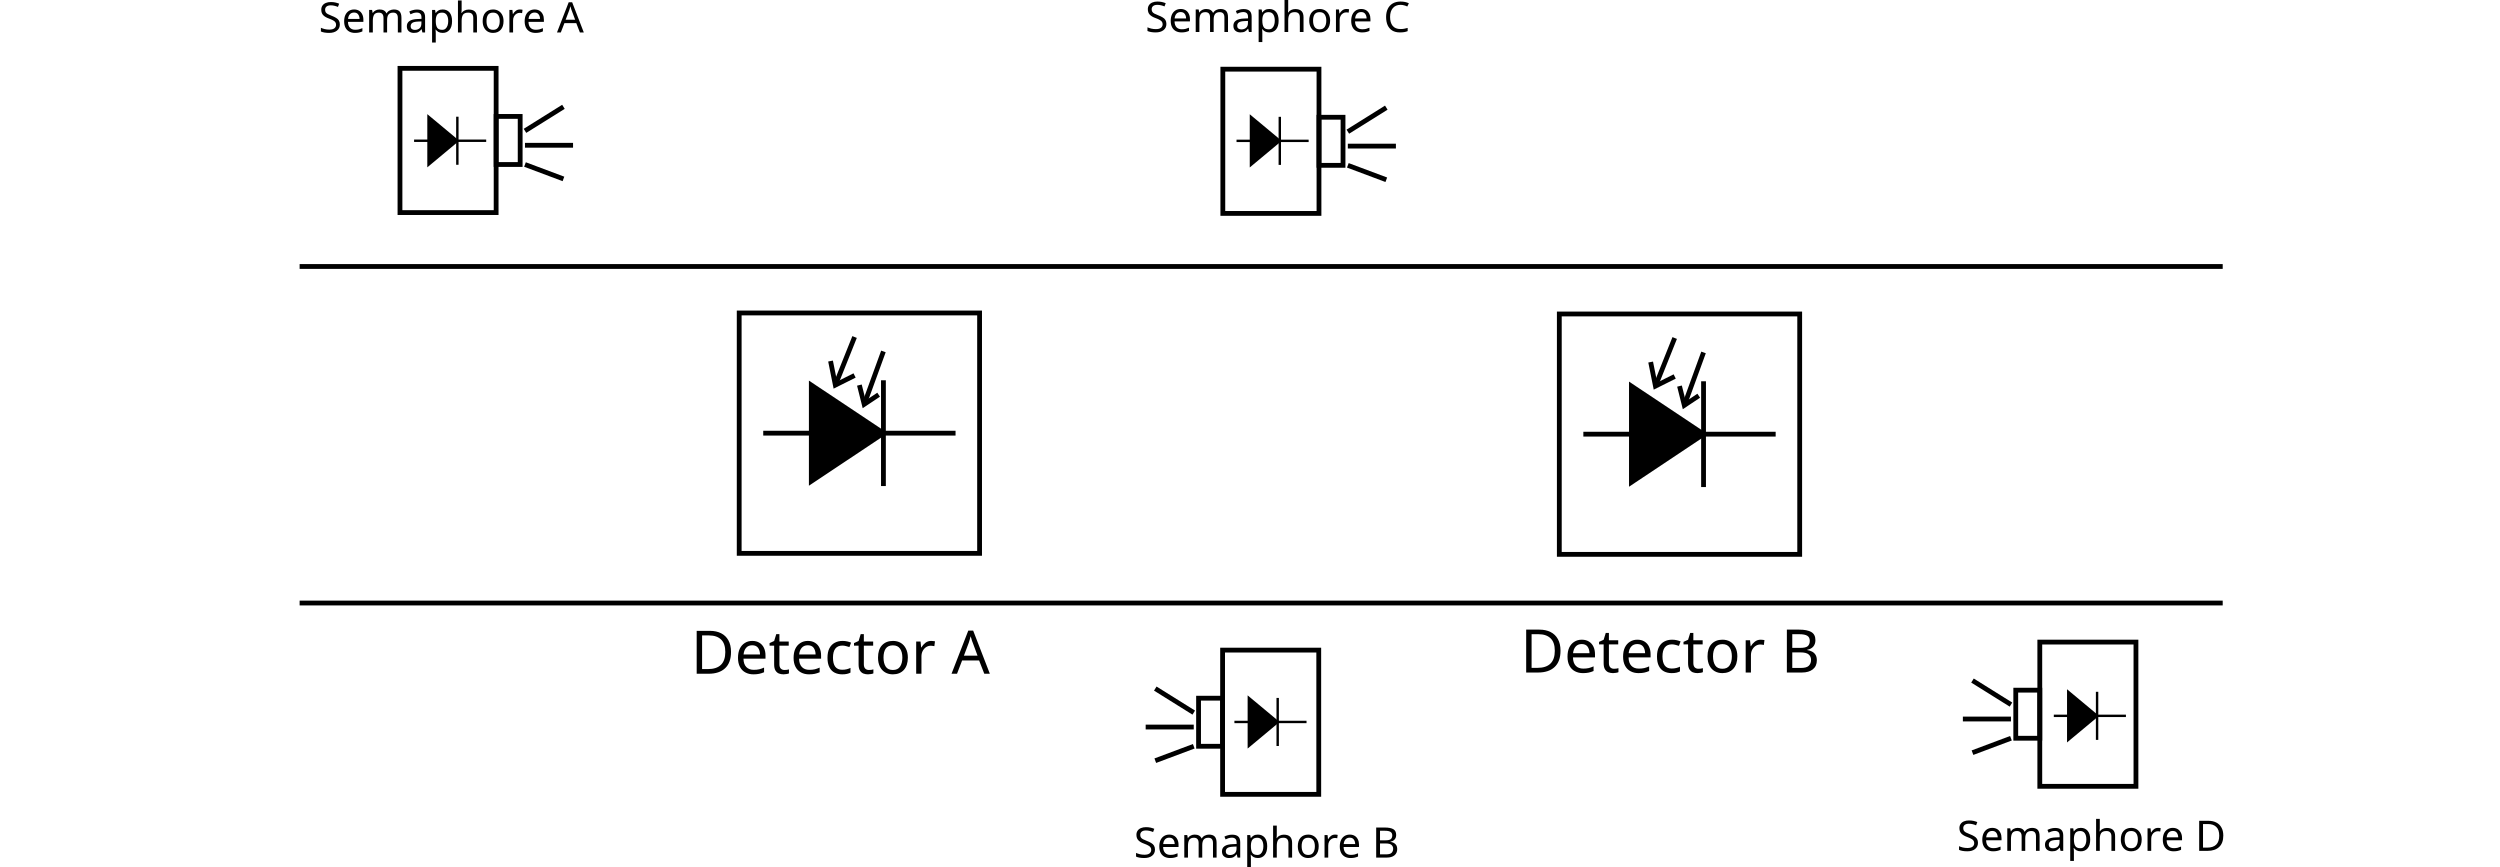
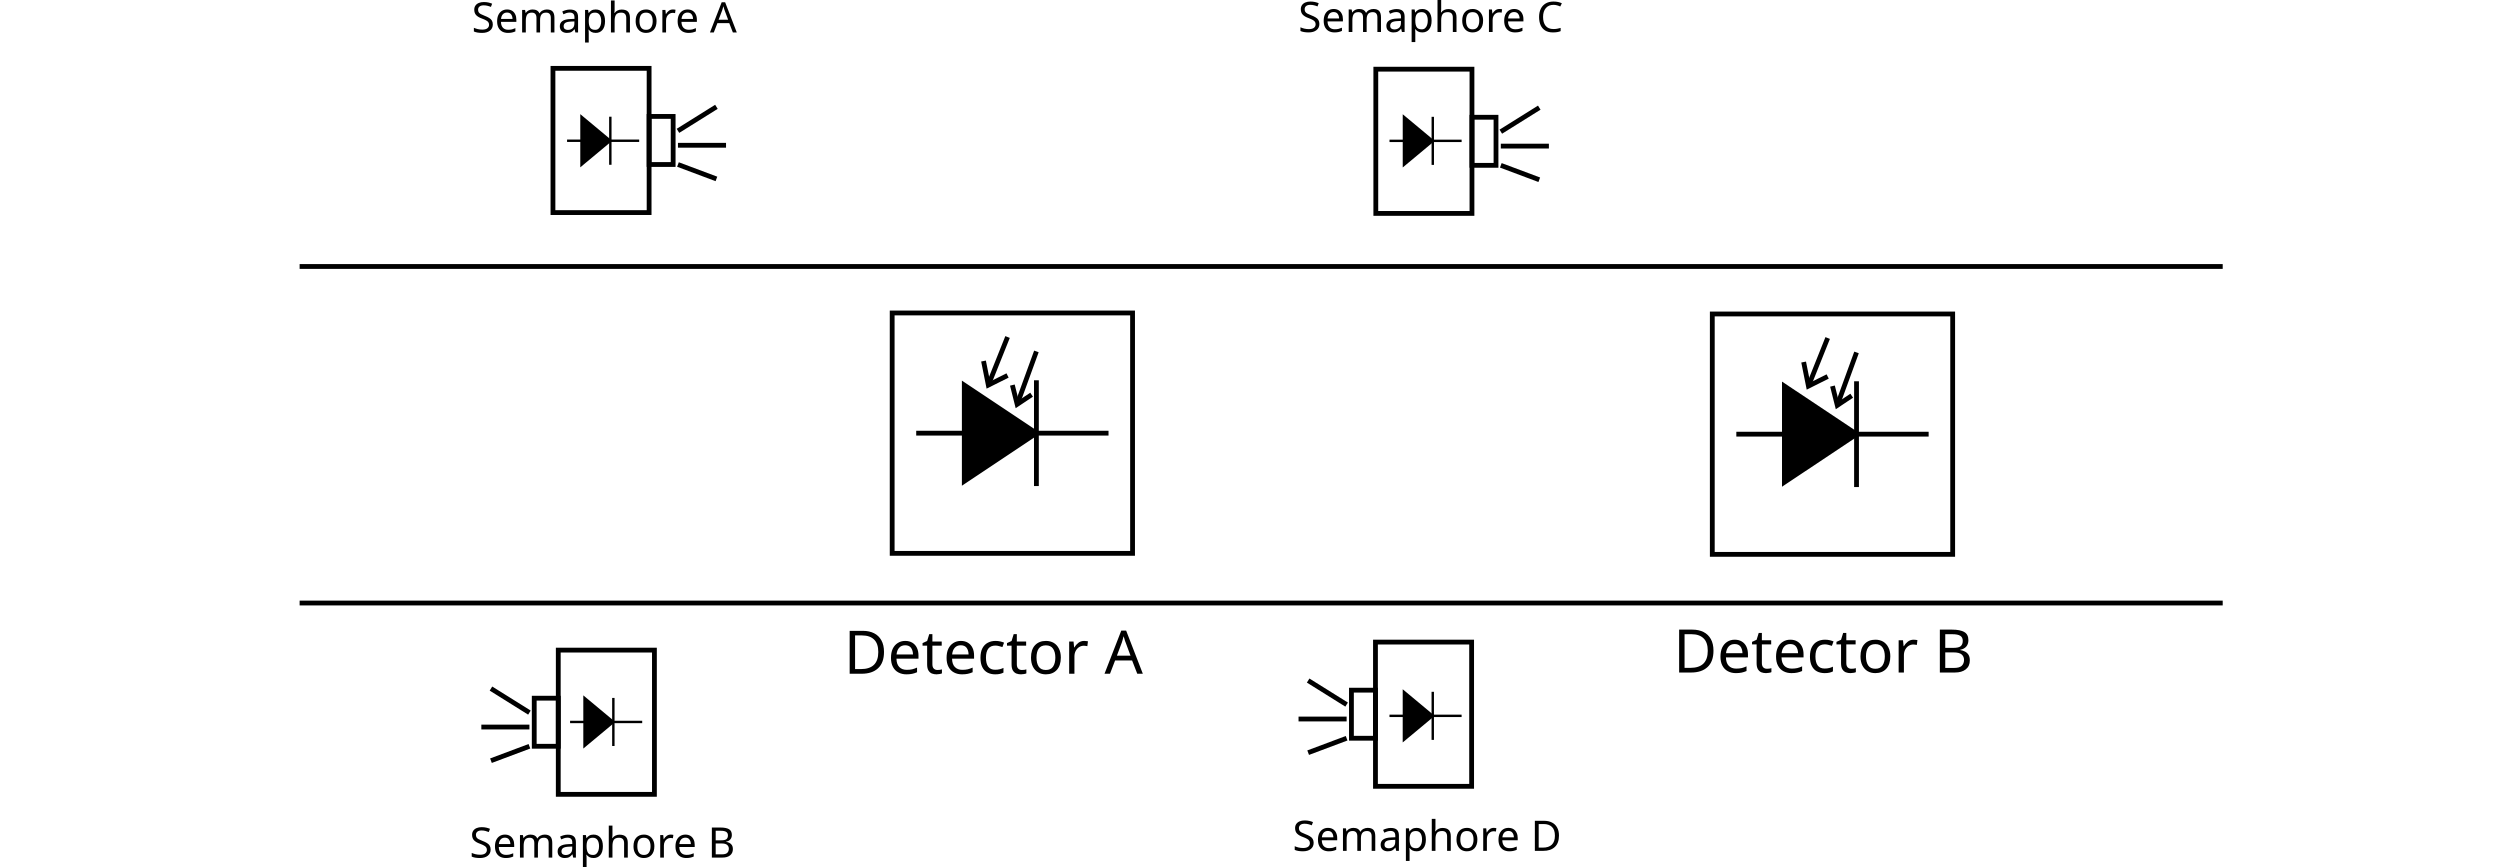
<svg xmlns="http://www.w3.org/2000/svg" width="146.756mm" height="50.855mm" viewBox="0 0 520 180.194" id="svg2" version="1.1">
  <defs id="defs4" />
  <g id="layer1" transform="translate(-246.4721,-437.7564)">
    <path style="color:#000000;font-style:normal;font-variant:normal;font-weight:normal;font-stretch:normal;font-size:medium;line-height:normal;font-family:sans-serif;text-indent:0;text-align:start;text-decoration:none;text-decoration-line:none;text-decoration-style:solid;text-decoration-color:#000000;letter-spacing:normal;word-spacing:normal;text-transform:none;direction:ltr;block-progression:tb;writing-mode:lr-tb;baseline-shift:baseline;text-anchor:start;white-space:normal;clip-rule:nonzero;display:inline;overflow:visible;visibility:visible;opacity:1;isolation:auto;mix-blend-mode:normal;color-interpolation:sRGB;color-interpolation-filters:linearRGB;solid-color:#000000;solid-opacity:1;fill:none;fill-opacity:1;fill-rule:evenodd;stroke:none;stroke-width:1px;stroke-linecap:butt;stroke-linejoin:miter;stroke-miterlimit:4;stroke-dasharray:none;stroke-dashoffset:0;stroke-opacity:1;color-rendering:auto;image-rendering:auto;shape-rendering:auto;text-rendering:auto;enable-background:accumulate" d="m 246.472,472.684 0,1 520,0 0,-1 -520,0 z" id="path3354" />
    <path style="fill:none;fill-rule:evenodd;stroke:#000000;stroke-width:1px;stroke-linecap:butt;stroke-linejoin:miter;stroke-opacity:1" d="m 308.794,493.185 400,0" id="path4174" />
    <path style="fill:none;fill-rule:evenodd;stroke:#000000;stroke-width:1px;stroke-linecap:butt;stroke-linejoin:miter;stroke-opacity:1" d="m 308.794,563.185 400,0" id="path4178" />
-     <rect style="fill:none;fill-opacity:1;stroke:#000000;stroke-opacity:1" id="rect4180" width="50" height="50" x="400.225" y="502.854" />
-     <path style="fill:none;fill-rule:evenodd;stroke:#000000;stroke-width:1px;stroke-linecap:butt;stroke-linejoin:miter;stroke-opacity:1" d="m 405.225,527.854 40,0" id="path4182" />
-     <path style="fill:#000000;fill-opacity:1;fill-rule:evenodd;stroke:#000000;stroke-width:1px;stroke-linecap:butt;stroke-linejoin:miter;stroke-opacity:1" d="m 415.225,517.854 0,20 15,-10 z" id="path4184" />
-     <path style="fill:none;fill-rule:evenodd;stroke:#000000;stroke-width:1px;stroke-linecap:butt;stroke-linejoin:miter;stroke-opacity:1" d="m 430.225,516.854 0,22" id="path4200" />
-     <path style="fill:none;fill-rule:evenodd;stroke:#000000;stroke-width:1px;stroke-linecap:butt;stroke-linejoin:miter;stroke-opacity:1" d="m 420.225,517.854 4,-10" id="path4202" />
-     <path style="fill:none;fill-rule:evenodd;stroke:#000000;stroke-width:1px;stroke-linecap:butt;stroke-linejoin:miter;stroke-opacity:1" d="m 419.225,512.854 1,5 4,-2" id="path4206" />
-     <path style="fill:none;fill-rule:evenodd;stroke:#000000;stroke-width:1px;stroke-linecap:butt;stroke-linejoin:miter;stroke-opacity:1" d="m 426.225,521.854 4,-11" id="path4208" />
-     <path style="fill:none;fill-rule:evenodd;stroke:#000000;stroke-width:1px;stroke-linecap:butt;stroke-linejoin:miter;stroke-opacity:1" d="m 425.225,517.854 1,4 3,-2" id="path4210" />
-     <rect style="fill:none;fill-opacity:1;stroke:#000000;stroke-opacity:1" id="rect4180-3" width="50" height="50" x="570.809" y="503.063" />
-     <path style="fill:none;fill-rule:evenodd;stroke:#000000;stroke-width:1px;stroke-linecap:butt;stroke-linejoin:miter;stroke-opacity:1" d="m 575.809,528.063 40,0" id="path4182-8" />
-     <path style="fill:#000000;fill-opacity:1;fill-rule:evenodd;stroke:#000000;stroke-width:1px;stroke-linecap:butt;stroke-linejoin:miter;stroke-opacity:1" d="m 585.809,518.063 0,20 15,-10 z" id="path4184-8" />
-     <path style="fill:none;fill-rule:evenodd;stroke:#000000;stroke-width:1px;stroke-linecap:butt;stroke-linejoin:miter;stroke-opacity:1" d="m 600.809,517.063 0,22" id="path4200-8" />
-     <path style="fill:none;fill-rule:evenodd;stroke:#000000;stroke-width:1px;stroke-linecap:butt;stroke-linejoin:miter;stroke-opacity:1" d="m 590.809,518.063 4,-10" id="path4202-2" />
-     <path style="fill:none;fill-rule:evenodd;stroke:#000000;stroke-width:1px;stroke-linecap:butt;stroke-linejoin:miter;stroke-opacity:1" d="m 589.809,513.063 1,5 4,-2" id="path4206-7" />
-     <path style="fill:none;fill-rule:evenodd;stroke:#000000;stroke-width:1px;stroke-linecap:butt;stroke-linejoin:miter;stroke-opacity:1" d="m 596.809,522.063 4,-11" id="path4208-0" />
-     <path style="fill:none;fill-rule:evenodd;stroke:#000000;stroke-width:1px;stroke-linecap:butt;stroke-linejoin:miter;stroke-opacity:1" d="m 595.809,518.063 1,4 3,-2" id="path4210-8" />
-     <rect style="fill:none;fill-opacity:1;stroke:#000000;stroke-opacity:1" id="rect4248" width="20" height="30" x="670.75" y="571.311" />
-     <rect style="fill:none;fill-opacity:1;stroke:#000000;stroke-opacity:1" id="rect4252" width="5" height="10" x="665.75" y="581.311" />
-     <path style="fill:none;fill-rule:evenodd;stroke:#000000;stroke-width:1px;stroke-linecap:butt;stroke-linejoin:miter;stroke-opacity:1" d="m 664.75,584.311 -8,-5" id="path4254" />
-     <path style="fill:none;fill-rule:evenodd;stroke:#000000;stroke-width:1px;stroke-linecap:butt;stroke-linejoin:miter;stroke-opacity:1" d="m 654.75,587.311 10,0" id="path4256" />
-     <path style="fill:none;fill-rule:evenodd;stroke:#000000;stroke-width:1px;stroke-linecap:butt;stroke-linejoin:miter;stroke-opacity:1" d="m 664.75,591.311 -8,3" id="path4258" />
-     <rect style="fill:none;fill-opacity:1;stroke:#000000;stroke-opacity:1" id="rect4248-7" width="20" height="30" x="-349.667" y="451.973" transform="scale(-1,1)" />
-     <rect style="fill:none;fill-opacity:1;stroke:#000000;stroke-opacity:1" id="rect4252-4" width="5" height="10" x="-354.667" y="461.973" transform="scale(-1,1)" />
-     <path style="fill:none;fill-rule:evenodd;stroke:#000000;stroke-width:1px;stroke-linecap:butt;stroke-linejoin:miter;stroke-opacity:1" d="m 355.667,464.973 8,-5" id="path4254-0" />
-     <path style="fill:none;fill-rule:evenodd;stroke:#000000;stroke-width:1px;stroke-linecap:butt;stroke-linejoin:miter;stroke-opacity:1" d="m 365.667,467.973 -10,0" id="path4256-2" />
-     <path style="fill:none;fill-rule:evenodd;stroke:#000000;stroke-width:1px;stroke-linecap:butt;stroke-linejoin:miter;stroke-opacity:1" d="m 355.667,471.973 8,3" id="path4258-7" />
-     <rect style="fill:none;fill-opacity:1;stroke:#000000;stroke-opacity:1" id="rect4248-1" width="20" height="30" x="500.772" y="572.98" />
-     <rect style="fill:none;fill-opacity:1;stroke:#000000;stroke-opacity:1" id="rect4252-5" width="5" height="10" x="495.772" y="582.98" />
-     <path style="fill:none;fill-rule:evenodd;stroke:#000000;stroke-width:1px;stroke-linecap:butt;stroke-linejoin:miter;stroke-opacity:1" d="m 494.772,585.98 -8,-5" id="path4254-3" />
-     <path style="fill:none;fill-rule:evenodd;stroke:#000000;stroke-width:1px;stroke-linecap:butt;stroke-linejoin:miter;stroke-opacity:1" d="m 484.772,588.98 10,0" id="path4256-6" />
-     <path style="fill:none;fill-rule:evenodd;stroke:#000000;stroke-width:1px;stroke-linecap:butt;stroke-linejoin:miter;stroke-opacity:1" d="m 494.772,592.98 -8,3" id="path4258-72" />
-     <rect style="fill:none;fill-opacity:1;stroke:#000000;stroke-opacity:1" id="rect4248-7-0" width="20" height="30" x="-520.821" y="452.146" transform="scale(-1,1)" />
-     <rect style="fill:none;fill-opacity:1;stroke:#000000;stroke-opacity:1" id="rect4252-4-1" width="5" height="10" x="-525.821" y="462.146" transform="scale(-1,1)" />
-     <path style="fill:none;fill-rule:evenodd;stroke:#000000;stroke-width:1px;stroke-linecap:butt;stroke-linejoin:miter;stroke-opacity:1" d="m 526.821,465.146 8,-5" id="path4254-0-1" />
-     <path style="fill:none;fill-rule:evenodd;stroke:#000000;stroke-width:1px;stroke-linecap:butt;stroke-linejoin:miter;stroke-opacity:1" d="m 536.821,468.146 -10,0" id="path4256-2-1" />
-     <path style="fill:none;fill-rule:evenodd;stroke:#000000;stroke-width:1px;stroke-linecap:butt;stroke-linejoin:miter;stroke-opacity:1" d="m 526.821,472.146 8,3" id="path4258-7-0" />
-     <path style="fill:none;fill-rule:evenodd;stroke:#000000;stroke-width:0.5;stroke-linecap:butt;stroke-linejoin:miter;stroke-miterlimit:4;stroke-dasharray:none;stroke-opacity:1" d="m 332.601,467.031 15,0" id="path4329" />
-     <path style="fill:#000000;fill-opacity:1;fill-rule:evenodd;stroke:#000000;stroke-width:0.5;stroke-linecap:butt;stroke-linejoin:miter;stroke-miterlimit:4;stroke-dasharray:none;stroke-opacity:1" d="m 335.601,462.031 0,10 6,-5 z" id="path4331" />
-     <path style="fill:none;fill-rule:evenodd;stroke:#000000;stroke-width:0.5;stroke-linecap:butt;stroke-linejoin:miter;stroke-miterlimit:4;stroke-dasharray:none;stroke-opacity:1" d="m 341.601,462.031 0,10" id="path4333" />
-     <path style="fill:none;fill-rule:evenodd;stroke:#000000;stroke-width:0.5;stroke-linecap:butt;stroke-linejoin:miter;stroke-miterlimit:4;stroke-dasharray:none;stroke-opacity:1" d="m 503.67,467.055 15,0" id="path4329-2" />
-     <path style="fill:#000000;fill-opacity:1;fill-rule:evenodd;stroke:#000000;stroke-width:0.5;stroke-linecap:butt;stroke-linejoin:miter;stroke-miterlimit:4;stroke-dasharray:none;stroke-opacity:1" d="m 506.67,462.055 0,10 6,-5 z" id="path4331-3" />
-     <path style="fill:none;fill-rule:evenodd;stroke:#000000;stroke-width:0.5;stroke-linecap:butt;stroke-linejoin:miter;stroke-miterlimit:4;stroke-dasharray:none;stroke-opacity:1" d="m 512.67,462.055 0,10" id="path4333-6" />
-     <path style="fill:none;fill-rule:evenodd;stroke:#000000;stroke-width:0.5;stroke-linecap:butt;stroke-linejoin:miter;stroke-miterlimit:4;stroke-dasharray:none;stroke-opacity:1" d="m 503.23,587.924 15,0" id="path4329-2-8" />
-     <path style="fill:#000000;fill-opacity:1;fill-rule:evenodd;stroke:#000000;stroke-width:0.5;stroke-linecap:butt;stroke-linejoin:miter;stroke-miterlimit:4;stroke-dasharray:none;stroke-opacity:1" d="m 506.23,582.924 0,10 6,-5 z" id="path4331-3-4" />
-     <path style="fill:none;fill-rule:evenodd;stroke:#000000;stroke-width:0.5;stroke-linecap:butt;stroke-linejoin:miter;stroke-miterlimit:4;stroke-dasharray:none;stroke-opacity:1" d="m 512.23,582.924 0,10" id="path4333-6-3" />
-     <path style="fill:none;fill-rule:evenodd;stroke:#000000;stroke-width:0.5;stroke-linecap:butt;stroke-linejoin:miter;stroke-miterlimit:4;stroke-dasharray:none;stroke-opacity:1" d="m 673.665,586.652 15,0" id="path4329-2-8-6" />
-     <path style="fill:#000000;fill-opacity:1;fill-rule:evenodd;stroke:#000000;stroke-width:0.5;stroke-linecap:butt;stroke-linejoin:miter;stroke-miterlimit:4;stroke-dasharray:none;stroke-opacity:1" d="m 676.665,581.652 0,10 6,-5 z" id="path4331-3-4-9" />
-     <path style="fill:none;fill-rule:evenodd;stroke:#000000;stroke-width:0.5;stroke-linecap:butt;stroke-linejoin:miter;stroke-miterlimit:4;stroke-dasharray:none;stroke-opacity:1" d="m 682.665,581.652 0,10" id="path4333-6-3-1" />
-     <text xml:space="preserve" style="font-style:normal;font-weight:normal;font-size:12.5px;line-height:125%;font-family:sans-serif;letter-spacing:0px;word-spacing:0px;fill:#000000;fill-opacity:1;stroke:none;stroke-width:1px;stroke-linecap:butt;stroke-linejoin:miter;stroke-opacity:1" x="312.767" y="444.506" id="text4398">
-       <tspan id="tspan4400" x="312.767" y="444.506" style="font-size:8.75px">Semaphore A</tspan>
+     <rect style="fill:none;fill-opacity:1;stroke:#000000;stroke-opacity:1" id="rect4180" width="50" height="50" x="432.044" y="502.854" />
+     <path style="fill:none;fill-rule:evenodd;stroke:#000000;stroke-width:1px;stroke-linecap:butt;stroke-linejoin:miter;stroke-opacity:1" d="m 437.044,527.854 40,0" id="path4182" />
+     <path style="fill:#000000;fill-opacity:1;fill-rule:evenodd;stroke:#000000;stroke-width:1px;stroke-linecap:butt;stroke-linejoin:miter;stroke-opacity:1" d="m 447.044,517.854 0,20 15,-10 z" id="path4184" />
+     <path style="fill:none;fill-rule:evenodd;stroke:#000000;stroke-width:1px;stroke-linecap:butt;stroke-linejoin:miter;stroke-opacity:1" d="m 462.044,516.854 0,22" id="path4200" />
+     <path style="fill:none;fill-rule:evenodd;stroke:#000000;stroke-width:1px;stroke-linecap:butt;stroke-linejoin:miter;stroke-opacity:1" d="m 452.044,517.854 4,-10" id="path4202" />
+     <path style="fill:none;fill-rule:evenodd;stroke:#000000;stroke-width:1px;stroke-linecap:butt;stroke-linejoin:miter;stroke-opacity:1" d="m 451.044,512.854 1,5 4,-2" id="path4206" />
+     <path style="fill:none;fill-rule:evenodd;stroke:#000000;stroke-width:1px;stroke-linecap:butt;stroke-linejoin:miter;stroke-opacity:1" d="m 458.044,521.854 4,-11" id="path4208" />
+     <path style="fill:none;fill-rule:evenodd;stroke:#000000;stroke-width:1px;stroke-linecap:butt;stroke-linejoin:miter;stroke-opacity:1" d="m 457.044,517.854 1,4 3,-2" id="path4210" />
+     <rect style="fill:none;fill-opacity:1;stroke:#000000;stroke-opacity:1" id="rect4180-3" width="50" height="50" x="602.629" y="503.063" />
+     <path style="fill:none;fill-rule:evenodd;stroke:#000000;stroke-width:1px;stroke-linecap:butt;stroke-linejoin:miter;stroke-opacity:1" d="m 607.629,528.063 40,0" id="path4182-8" />
+     <path style="fill:#000000;fill-opacity:1;fill-rule:evenodd;stroke:#000000;stroke-width:1px;stroke-linecap:butt;stroke-linejoin:miter;stroke-opacity:1" d="m 617.629,518.063 0,20 15,-10 z" id="path4184-8" />
+     <path style="fill:none;fill-rule:evenodd;stroke:#000000;stroke-width:1px;stroke-linecap:butt;stroke-linejoin:miter;stroke-opacity:1" d="m 632.629,517.063 0,22" id="path4200-8" />
+     <path style="fill:none;fill-rule:evenodd;stroke:#000000;stroke-width:1px;stroke-linecap:butt;stroke-linejoin:miter;stroke-opacity:1" d="m 622.629,518.063 4,-10" id="path4202-2" />
+     <path style="fill:none;fill-rule:evenodd;stroke:#000000;stroke-width:1px;stroke-linecap:butt;stroke-linejoin:miter;stroke-opacity:1" d="m 621.629,513.063 1,5 4,-2" id="path4206-7" />
+     <path style="fill:none;fill-rule:evenodd;stroke:#000000;stroke-width:1px;stroke-linecap:butt;stroke-linejoin:miter;stroke-opacity:1" d="m 628.629,522.063 4,-11" id="path4208-0" />
+     <path style="fill:none;fill-rule:evenodd;stroke:#000000;stroke-width:1px;stroke-linecap:butt;stroke-linejoin:miter;stroke-opacity:1" d="m 627.629,518.063 1,4 3,-2" id="path4210-8" />
+     <rect style="fill:none;fill-opacity:1;stroke:#000000;stroke-opacity:1" id="rect4248" width="20" height="30" x="532.57" y="571.311" />
+     <rect style="fill:none;fill-opacity:1;stroke:#000000;stroke-opacity:1" id="rect4252" width="5" height="10" x="527.57" y="581.311" />
+     <path style="fill:none;fill-rule:evenodd;stroke:#000000;stroke-width:1px;stroke-linecap:butt;stroke-linejoin:miter;stroke-opacity:1" d="m 526.569,584.311 -8,-5" id="path4254" />
+     <path style="fill:none;fill-rule:evenodd;stroke:#000000;stroke-width:1px;stroke-linecap:butt;stroke-linejoin:miter;stroke-opacity:1" d="m 516.569,587.311 10,0" id="path4256" />
+     <path style="fill:none;fill-rule:evenodd;stroke:#000000;stroke-width:1px;stroke-linecap:butt;stroke-linejoin:miter;stroke-opacity:1" d="m 526.569,591.311 -8,3" id="path4258" />
+     <rect style="fill:none;fill-opacity:1;stroke:#000000;stroke-opacity:1" id="rect4248-7" width="20" height="30" x="-381.487" y="451.973" transform="scale(-1,1)" />
+     <rect style="fill:none;fill-opacity:1;stroke:#000000;stroke-opacity:1" id="rect4252-4" width="5" height="10" x="-386.487" y="461.973" transform="scale(-1,1)" />
+     <path style="fill:none;fill-rule:evenodd;stroke:#000000;stroke-width:1px;stroke-linecap:butt;stroke-linejoin:miter;stroke-opacity:1" d="m 387.487,464.973 8,-5" id="path4254-0" />
+     <path style="fill:none;fill-rule:evenodd;stroke:#000000;stroke-width:1px;stroke-linecap:butt;stroke-linejoin:miter;stroke-opacity:1" d="m 397.487,467.973 -10,0" id="path4256-2" />
+     <path style="fill:none;fill-rule:evenodd;stroke:#000000;stroke-width:1px;stroke-linecap:butt;stroke-linejoin:miter;stroke-opacity:1" d="m 387.487,471.973 8,3" id="path4258-7" />
+     <rect style="fill:none;fill-opacity:1;stroke:#000000;stroke-opacity:1" id="rect4248-1" width="20" height="30" x="362.592" y="572.98" />
+     <rect style="fill:none;fill-opacity:1;stroke:#000000;stroke-opacity:1" id="rect4252-5" width="5" height="10" x="357.592" y="582.98" />
+     <path style="fill:none;fill-rule:evenodd;stroke:#000000;stroke-width:1px;stroke-linecap:butt;stroke-linejoin:miter;stroke-opacity:1" d="m 356.592,585.98 -8,-5" id="path4254-3" />
+     <path style="fill:none;fill-rule:evenodd;stroke:#000000;stroke-width:1px;stroke-linecap:butt;stroke-linejoin:miter;stroke-opacity:1" d="m 346.592,588.98 10,0" id="path4256-6" />
+     <path style="fill:none;fill-rule:evenodd;stroke:#000000;stroke-width:1px;stroke-linecap:butt;stroke-linejoin:miter;stroke-opacity:1" d="m 356.592,592.98 -8,3" id="path4258-72" />
+     <rect style="fill:none;fill-opacity:1;stroke:#000000;stroke-opacity:1" id="rect4248-7-0" width="20" height="30" x="-552.641" y="452.146" transform="scale(-1,1)" />
+     <rect style="fill:none;fill-opacity:1;stroke:#000000;stroke-opacity:1" id="rect4252-4-1" width="5" height="10" x="-557.641" y="462.146" transform="scale(-1,1)" />
+     <path style="fill:none;fill-rule:evenodd;stroke:#000000;stroke-width:1px;stroke-linecap:butt;stroke-linejoin:miter;stroke-opacity:1" d="m 558.641,465.146 8,-5" id="path4254-0-1" />
+     <path style="fill:none;fill-rule:evenodd;stroke:#000000;stroke-width:1px;stroke-linecap:butt;stroke-linejoin:miter;stroke-opacity:1" d="m 568.641,468.146 -10,0" id="path4256-2-1" />
+     <path style="fill:none;fill-rule:evenodd;stroke:#000000;stroke-width:1px;stroke-linecap:butt;stroke-linejoin:miter;stroke-opacity:1" d="m 558.641,472.146 8,3" id="path4258-7-0" />
+     <path style="fill:none;fill-rule:evenodd;stroke:#000000;stroke-width:0.5;stroke-linecap:butt;stroke-linejoin:miter;stroke-miterlimit:4;stroke-dasharray:none;stroke-opacity:1" d="m 364.421,467.031 15,0" id="path4329" />
+     <path style="fill:#000000;fill-opacity:1;fill-rule:evenodd;stroke:#000000;stroke-width:0.5;stroke-linecap:butt;stroke-linejoin:miter;stroke-miterlimit:4;stroke-dasharray:none;stroke-opacity:1" d="m 367.421,462.031 0,10 6,-5 z" id="path4331" />
+     <path style="fill:none;fill-rule:evenodd;stroke:#000000;stroke-width:0.5;stroke-linecap:butt;stroke-linejoin:miter;stroke-miterlimit:4;stroke-dasharray:none;stroke-opacity:1" d="m 373.421,462.031 0,10" id="path4333" />
+     <path style="fill:none;fill-rule:evenodd;stroke:#000000;stroke-width:0.5;stroke-linecap:butt;stroke-linejoin:miter;stroke-miterlimit:4;stroke-dasharray:none;stroke-opacity:1" d="m 535.49,467.055 15,0" id="path4329-2" />
+     <path style="fill:#000000;fill-opacity:1;fill-rule:evenodd;stroke:#000000;stroke-width:0.5;stroke-linecap:butt;stroke-linejoin:miter;stroke-miterlimit:4;stroke-dasharray:none;stroke-opacity:1" d="m 538.49,462.055 0,10 6,-5 z" id="path4331-3" />
+     <path style="fill:none;fill-rule:evenodd;stroke:#000000;stroke-width:0.5;stroke-linecap:butt;stroke-linejoin:miter;stroke-miterlimit:4;stroke-dasharray:none;stroke-opacity:1" d="m 544.49,462.055 0,10" id="path4333-6" />
+     <path style="fill:none;fill-rule:evenodd;stroke:#000000;stroke-width:0.5;stroke-linecap:butt;stroke-linejoin:miter;stroke-miterlimit:4;stroke-dasharray:none;stroke-opacity:1" d="m 365.05,587.924 15,0" id="path4329-2-8" />
+     <path style="fill:#000000;fill-opacity:1;fill-rule:evenodd;stroke:#000000;stroke-width:0.5;stroke-linecap:butt;stroke-linejoin:miter;stroke-miterlimit:4;stroke-dasharray:none;stroke-opacity:1" d="m 368.05,582.924 0,10 6,-5 z" id="path4331-3-4" />
+     <path style="fill:none;fill-rule:evenodd;stroke:#000000;stroke-width:0.5;stroke-linecap:butt;stroke-linejoin:miter;stroke-miterlimit:4;stroke-dasharray:none;stroke-opacity:1" d="m 374.05,582.924 0,10" id="path4333-6-3" />
+     <path style="fill:none;fill-rule:evenodd;stroke:#000000;stroke-width:0.5;stroke-linecap:butt;stroke-linejoin:miter;stroke-miterlimit:4;stroke-dasharray:none;stroke-opacity:1" d="m 535.485,586.652 15,0" id="path4329-2-8-6" />
+     <path style="fill:#000000;fill-opacity:1;fill-rule:evenodd;stroke:#000000;stroke-width:0.5;stroke-linecap:butt;stroke-linejoin:miter;stroke-miterlimit:4;stroke-dasharray:none;stroke-opacity:1" d="m 538.485,581.652 0,10 6,-5 z" id="path4331-3-4-9" />
+     <path style="fill:none;fill-rule:evenodd;stroke:#000000;stroke-width:0.5;stroke-linecap:butt;stroke-linejoin:miter;stroke-miterlimit:4;stroke-dasharray:none;stroke-opacity:1" d="m 544.485,581.652 0,10" id="path4333-6-3-1" />
+     <text xml:space="preserve" style="font-style:normal;font-weight:normal;font-size:12.5px;line-height:125%;font-family:sans-serif;letter-spacing:0px;word-spacing:0px;fill:#000000;fill-opacity:1;stroke:none;stroke-width:1px;stroke-linecap:butt;stroke-linejoin:miter;stroke-opacity:1" x="344.586" y="444.506" id="text4398">
+       <tspan id="tspan4400" x="344.586" y="444.506" style="font-size:8.75px">Semaphore A</tspan>
    </text>
-     <text xml:space="preserve" style="font-style:normal;font-weight:normal;font-size:12.5px;line-height:125%;font-family:sans-serif;letter-spacing:0px;word-spacing:0px;fill:#000000;fill-opacity:1;stroke:none;stroke-width:1px;stroke-linecap:butt;stroke-linejoin:miter;stroke-opacity:1" x="653.499" y="614.731" id="text4398-7">
-       <tspan id="tspan4400-6" x="653.499" y="614.731" style="font-size:8.75px">Semaphore D</tspan>
+     <text xml:space="preserve" style="font-style:normal;font-weight:normal;font-size:12.5px;line-height:125%;font-family:sans-serif;letter-spacing:0px;word-spacing:0px;fill:#000000;fill-opacity:1;stroke:none;stroke-width:1px;stroke-linecap:butt;stroke-linejoin:miter;stroke-opacity:1" x="515.319" y="614.731" id="text4398-7">
+       <tspan id="tspan4400-6" x="515.319" y="614.731" style="font-size:8.75px">Semaphore D</tspan>
    </text>
-     <text xml:space="preserve" style="font-style:normal;font-weight:normal;font-size:12.5px;line-height:125%;font-family:sans-serif;letter-spacing:0px;word-spacing:0px;fill:#000000;fill-opacity:1;stroke:none;stroke-width:1px;stroke-linecap:butt;stroke-linejoin:miter;stroke-opacity:1" x="482.317" y="616.13" id="text4398-7-2">
-       <tspan id="tspan4400-6-4" x="482.317" y="616.13" style="font-size:8.75px">Semaphore B</tspan>
+     <text xml:space="preserve" style="font-style:normal;font-weight:normal;font-size:12.5px;line-height:125%;font-family:sans-serif;letter-spacing:0px;word-spacing:0px;fill:#000000;fill-opacity:1;stroke:none;stroke-width:1px;stroke-linecap:butt;stroke-linejoin:miter;stroke-opacity:1" x="344.137" y="616.13" id="text4398-7-2">
+       <tspan id="tspan4400-6-4" x="344.137" y="616.13" style="font-size:8.75px">Semaphore B</tspan>
    </text>
-     <text xml:space="preserve" style="font-style:normal;font-weight:normal;font-size:12.5px;line-height:125%;font-family:sans-serif;letter-spacing:0px;word-spacing:0px;fill:#000000;fill-opacity:1;stroke:none;stroke-width:1px;stroke-linecap:butt;stroke-linejoin:miter;stroke-opacity:1" x="484.691" y="444.404" id="text4398-7-2-5">
-       <tspan id="tspan4400-6-4-8" x="484.691" y="444.404" style="font-size:8.75px">Semaphore C</tspan>
+     <text xml:space="preserve" style="font-style:normal;font-weight:normal;font-size:12.5px;line-height:125%;font-family:sans-serif;letter-spacing:0px;word-spacing:0px;fill:#000000;fill-opacity:1;stroke:none;stroke-width:1px;stroke-linecap:butt;stroke-linejoin:miter;stroke-opacity:1" x="516.51" y="444.404" id="text4398-7-2-5">
+       <tspan id="tspan4400-6-4-8" x="516.51" y="444.404" style="font-size:8.75px">Semaphore C</tspan>
    </text>
-     <text xml:space="preserve" style="font-style:normal;font-weight:normal;font-size:12.5px;line-height:125%;font-family:sans-serif;letter-spacing:0px;word-spacing:0px;fill:#000000;fill-opacity:1;stroke:none;stroke-width:1px;stroke-linecap:butt;stroke-linejoin:miter;stroke-opacity:1" x="390.163" y="577.893" id="text4456">
-       <tspan id="tspan4458" x="390.163" y="577.893">Detector A</tspan>
+     <text xml:space="preserve" style="font-style:normal;font-weight:normal;font-size:12.5px;line-height:125%;font-family:sans-serif;letter-spacing:0px;word-spacing:0px;fill:#000000;fill-opacity:1;stroke:none;stroke-width:1px;stroke-linecap:butt;stroke-linejoin:miter;stroke-opacity:1" x="421.983" y="577.893" id="text4456">
+       <tspan id="tspan4458" x="421.983" y="577.893">Detector A</tspan>
    </text>
-     <text xml:space="preserve" style="font-style:normal;font-weight:normal;font-size:12.5px;line-height:125%;font-family:sans-serif;letter-spacing:0px;word-spacing:0px;fill:#000000;fill-opacity:1;stroke:none;stroke-width:1px;stroke-linecap:butt;stroke-linejoin:miter;stroke-opacity:1" x="562.698" y="577.64" id="text4456-6">
-       <tspan id="tspan4458-6" x="562.698" y="577.64">Detector B</tspan>
+     <text xml:space="preserve" style="font-style:normal;font-weight:normal;font-size:12.5px;line-height:125%;font-family:sans-serif;letter-spacing:0px;word-spacing:0px;fill:#000000;fill-opacity:1;stroke:none;stroke-width:1px;stroke-linecap:butt;stroke-linejoin:miter;stroke-opacity:1" x="594.517" y="577.64" id="text4456-6">
+       <tspan id="tspan4458-6" x="594.517" y="577.64">Detector B</tspan>
    </text>
  </g>
</svg>
